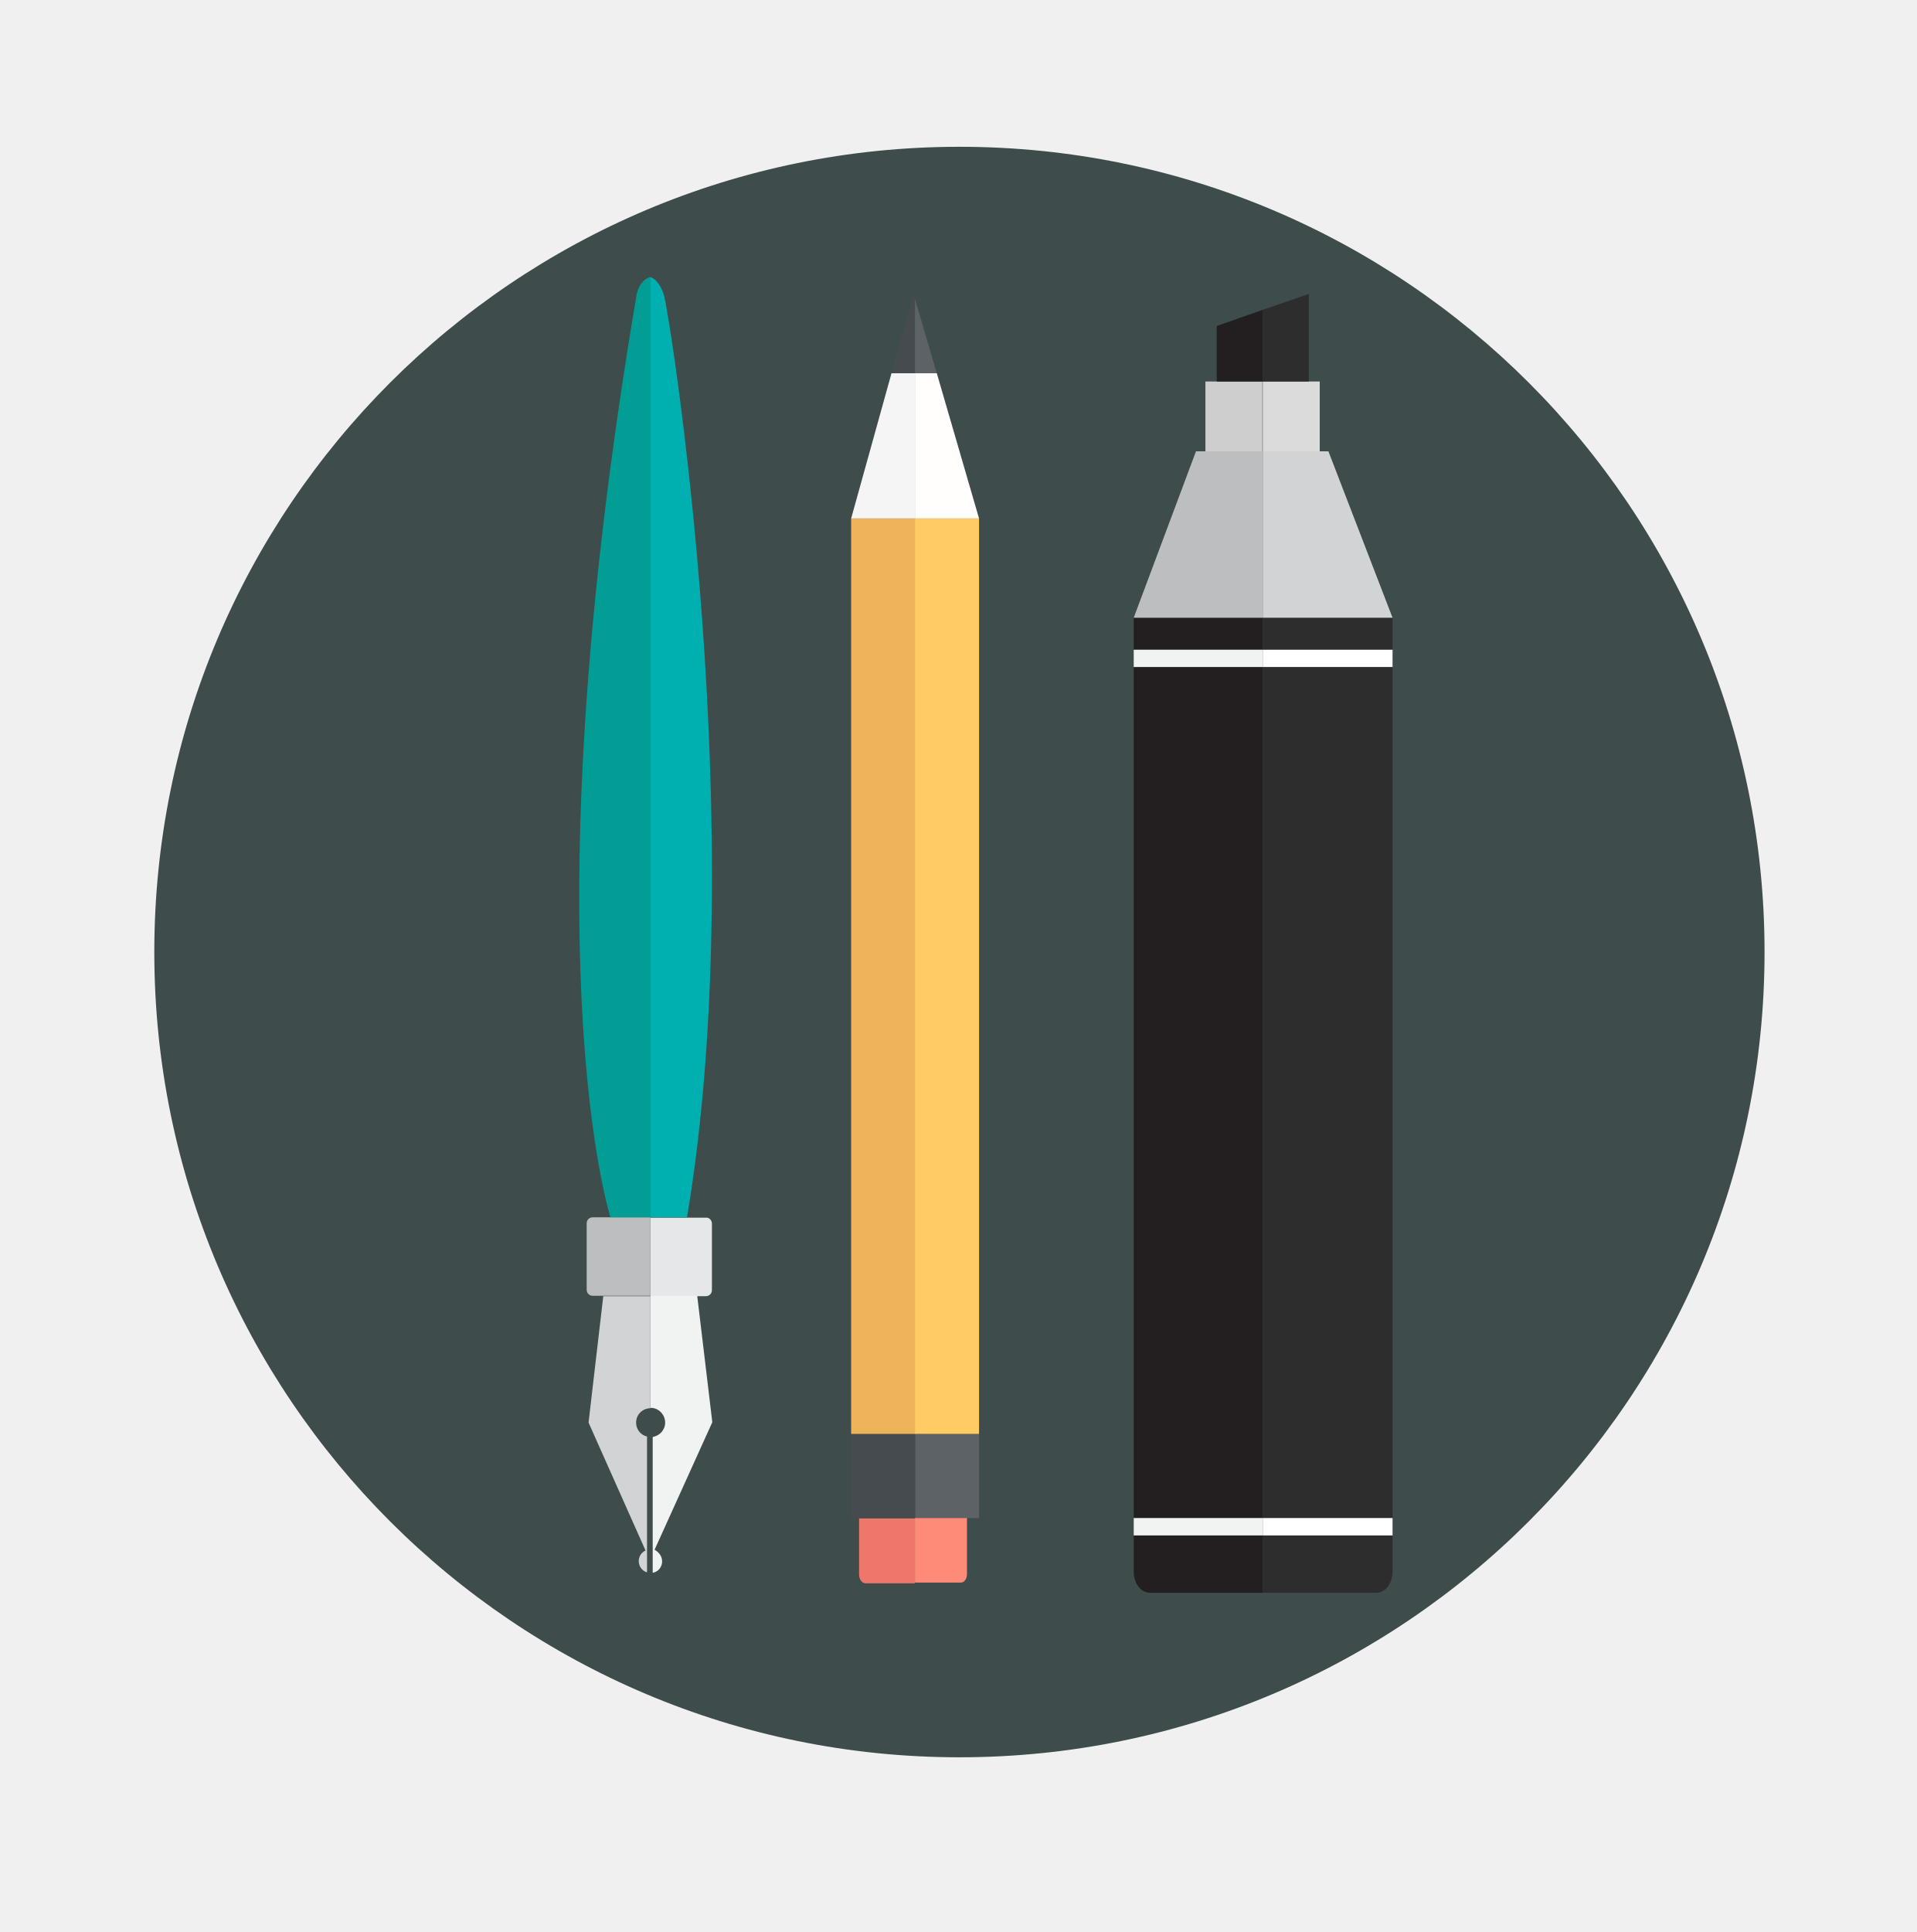
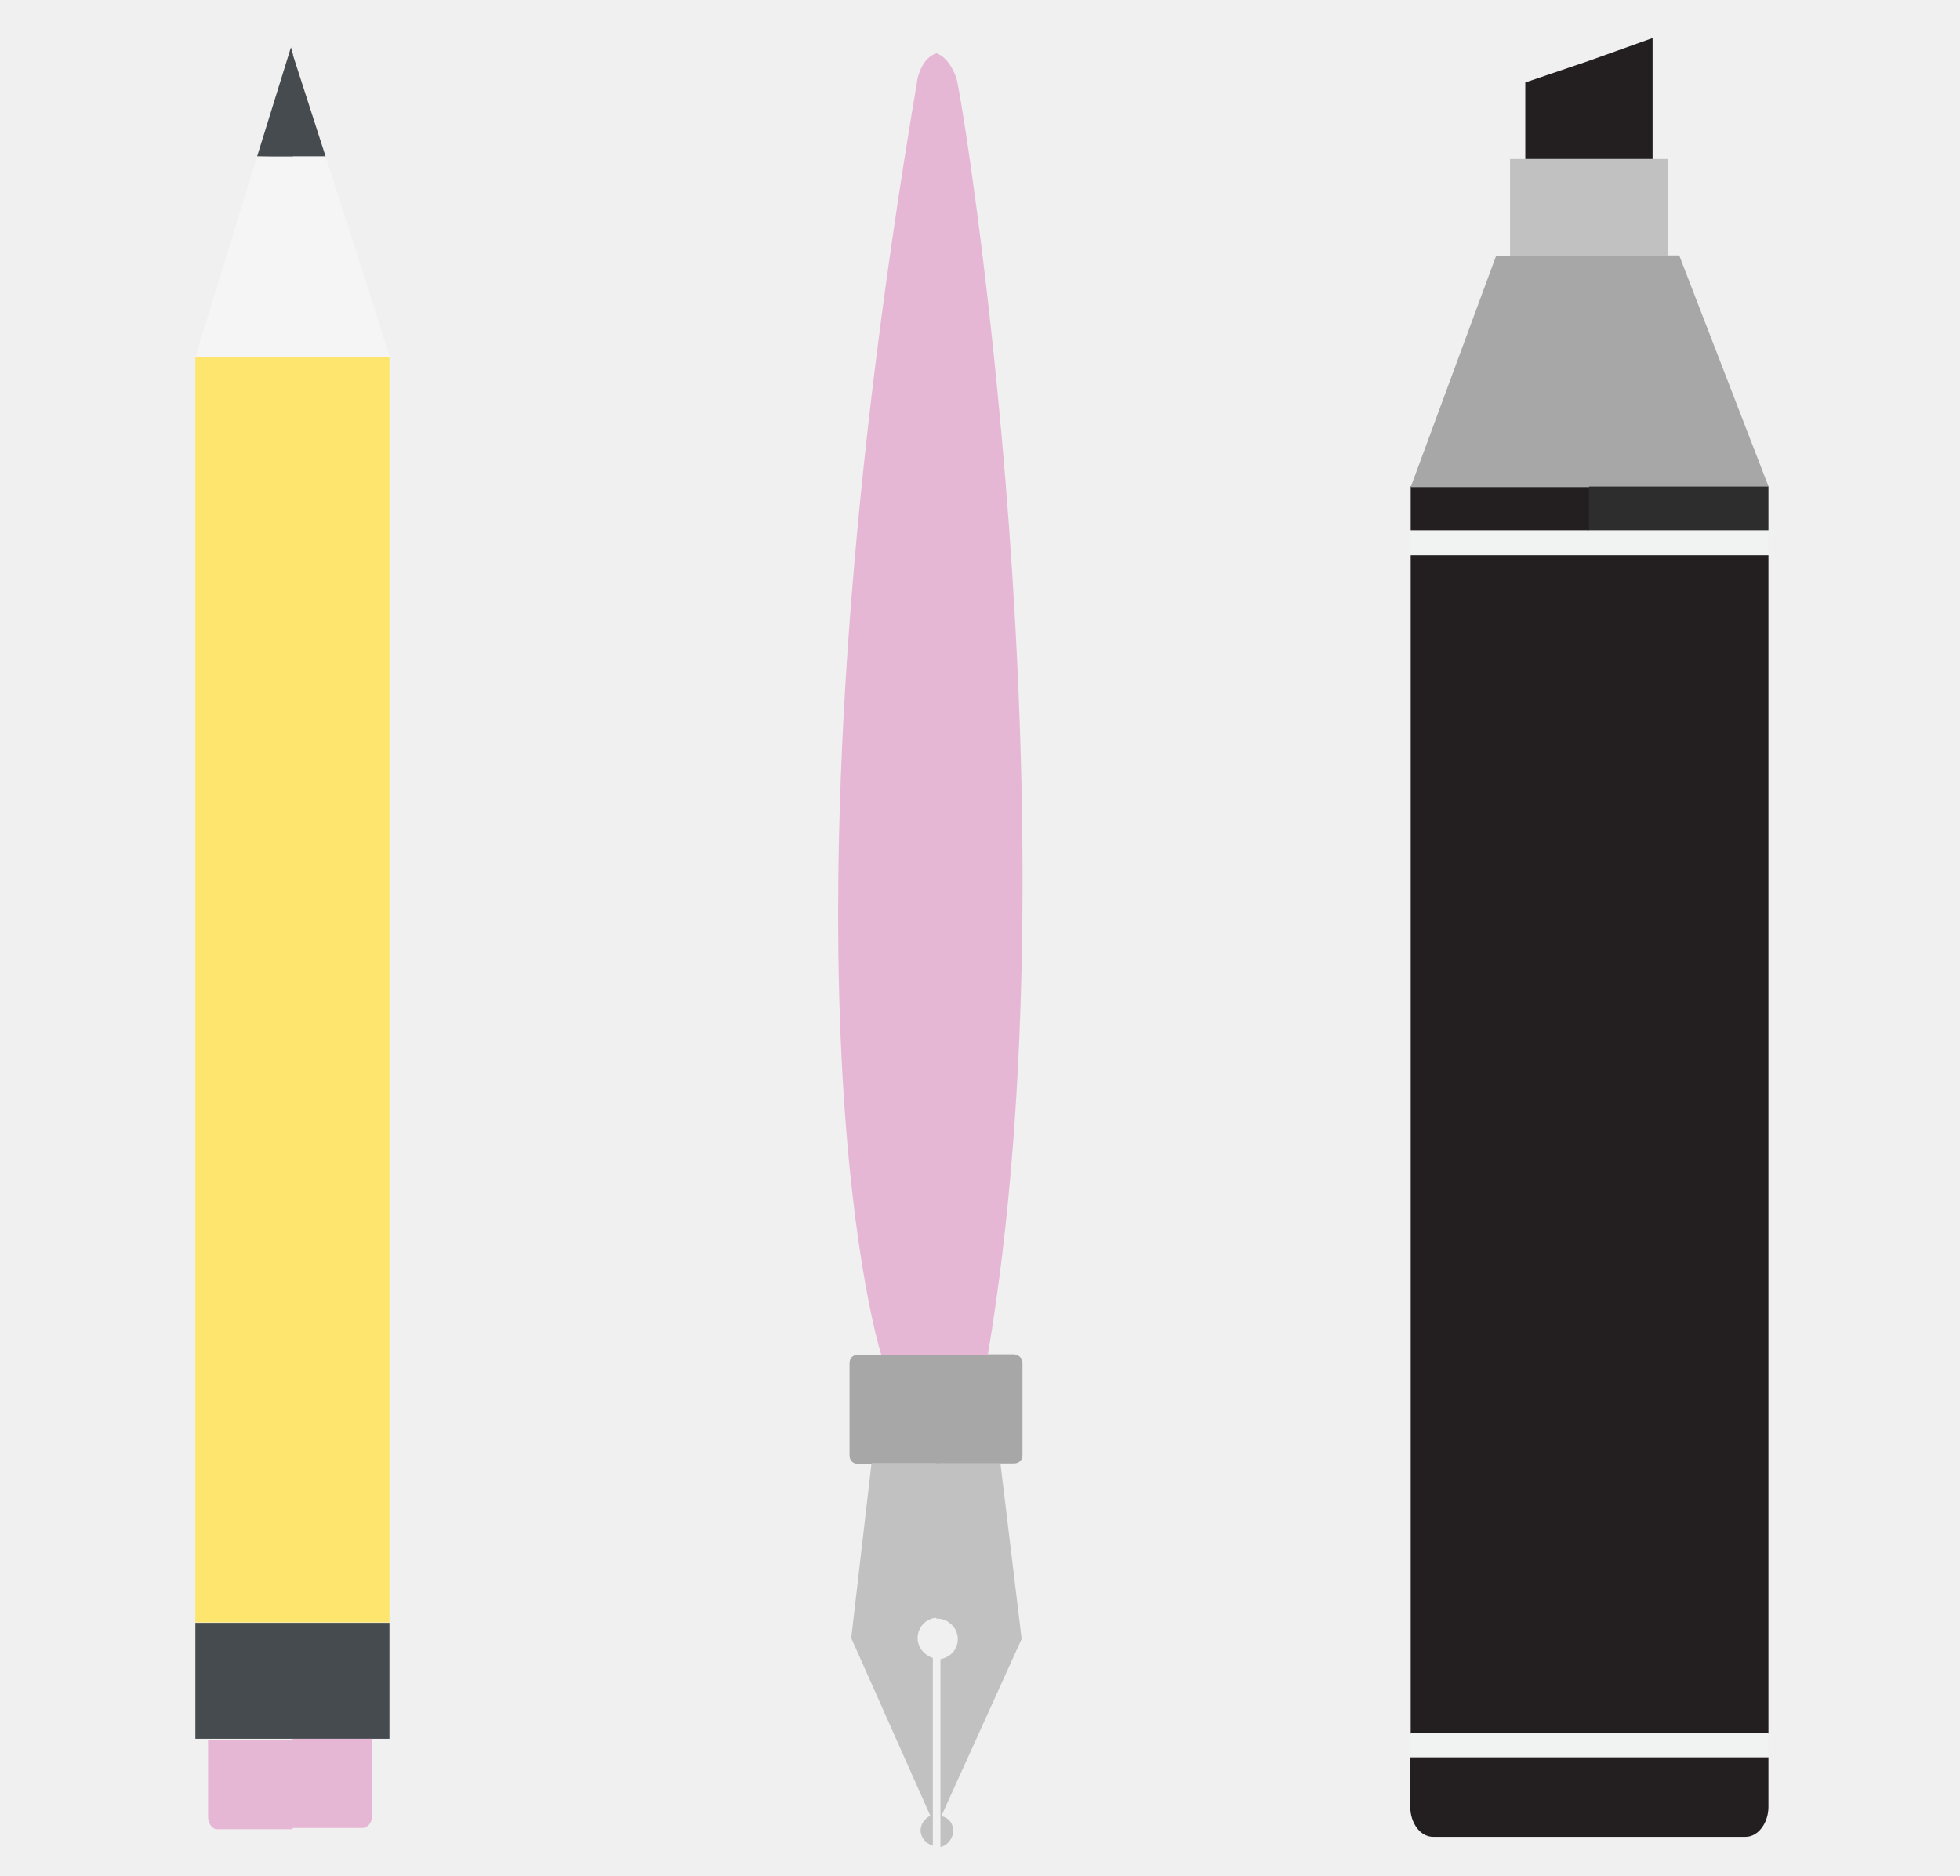
- <svg xmlns="http://www.w3.org/2000/svg" viewBox="0 0 508 512" enable-background="new 0 0 508 512">
-   <circle fill="#3E4C4C" cx="254.3" cy="252.3" r="213.4" />
-   <path fill="#E6E7E8" d="M188.7 324.3v17.6c0 .9-.7 1.6-1.6 1.6h-14.7v-20.8h14.7c.9-.1 1.6.7 1.6 1.6z" />
-   <path fill="#BCBEC0" d="M172.4 322.6v20.8h-15.3c-.9 0-1.6-.7-1.6-1.6v-17.6c0-.9.7-1.6 1.6-1.6h15.3z" />
-   <path fill="#F1F2F2" d="M175.5 413.8c0 1.5-1.1 2.8-2.5 3v-36c1.9-.3 3.3-1.9 3.3-3.8 0-2.1-1.7-3.9-3.8-3.9h-.1v-29.7h12.4l4 33.5-15.3 33.8c1.1.6 2 1.7 2 3.1z" />
-   <path fill="#D1D3D4" d="M168.6 377c0 1.8 1.2 3.3 2.9 3.7v36c-1.3-.4-2.2-1.6-2.2-3 0-1.2.7-2.3 1.8-2.8l-15.1-33.9 3.9-33.5h12.5v29.7c-2.1 0-3.8 1.7-3.8 3.8z" />
-   <path fill="#00B0B0" d="M182.1 322.6h-9.8v-249.2c.4.1 2.5.9 3.7 4.9 1.4 4.4 23.4 141.5 6.1 244.3z" />
-   <path fill="#029E96" d="M172.4 73.4v249.2h-10.6s-22.6-70.2 6.9-244.3c-.1 0 .7-4.1 3.7-4.9z" />
-   <path fill="#5C6266" d="M242.5 380h17v22.3h-17z" />
-   <path fill="#454B4F" d="M225.6 380h17v22.3h-17z" />
-   <path fill="#EFB35B" d="M225.6 137.4h17v242.6h-17z" />
-   <path fill="#FECB65" d="M242.5 137.4h17v242.6h-17z" />
-   <path fill="#EF766A" d="M227.7 417.2v-14.8h14.8v17.2h-13.2c-.9-.1-1.6-1.1-1.6-2.4z" />
-   <path fill="#FD8B77" d="M242.5 419.5v-17.2h13.8v14.8c0 1.3-.7 2.3-1.6 2.3h-12.2z" />
-   <path fill="#FFFEFD" d="M242.5 137.4v-38.5h5.8l11.2 38.5z" />
-   <path fill="#F5F5F5" d="M225.6 137.4l10.7-38.5h6.2v38.5z" />
-   <path fill="#454B4F" d="M236.3 98.9l5.8-21 .4 1.3v19.7z" />
-   <path fill="#5C6266" d="M242.5 98.9v-19.7l5.8 19.7z" />
-   <path fill="#2D2D2D" d="M369.1 406.9v9.6c0 3.1-1.9 5.6-4.3 5.6h-30.1v-15.2h34.4z" />
-   <path fill="#231F20" d="M334.7 406.9v15.2h-29.9c-2.4 0-4.3-2.5-4.3-5.6v-9.6h34.2z" />
-   <path fill="#2D2D2D" d="M334.7 163.7h34.4v8.4h-34.4z" />
-   <path fill="#231F20" d="M300.5 163.7h34.2v8.4h-34.2z" />
-   <path fill="#F1F2F2" d="M300.5 172.2h34.2v4.6h-34.2z" />
-   <path fill="#fff" d="M334.7 172.2h34.4v4.6h-34.4z" />
-   <path fill="#2D2D2D" d="M334.7 176.8h34.4v225.5h-34.4z" />
-   <path fill="#231F20" d="M300.5 176.8h34.2v225.5h-34.2z" />
-   <path fill="#F1F2F2" d="M300.5 402.3h34.2v4.6h-34.2z" />
-   <path fill="#fff" d="M334.7 402.3h34.4v4.6h-34.4z" />
-   <path fill="#BCBEC0" d="M334.7 119.6v44.1h-34.2l16.5-44.1z" />
-   <path fill="#D1D3D4" d="M369.1 163.7h-34.4v-44.1h17.4z" />
-   <path fill="#CECECE" d="M319.5 101.1h15.1v18.5h-15.1z" />
-   <path fill="#DBDBDB" d="M334.7 101.1h15.1v18.5h-15.1z" />
-   <path fill="#2D2D2D" d="M346.9 77.9v23.2h-12.2v-19z" />
-   <path fill="#231F20" d="M334.7 82.1v19h-12.2v-14.7z" />
+ <svg xmlns="http://www.w3.org/2000/svg" version="1.1" id="Layer_1" x="0px" y="0px" viewBox="0 0 463.5 443.5" style="enable-background:new 0 0 463.5 443.5;" xml:space="preserve">
+   <style type="text/css">
+ 	.st0{fill:#454B4F;}
+ 	.st1{fill:#FEE56D;}
+ 	.st2{fill:#E6B7D5;}
+ 	.st3{fill:#F5F5F5;}
+ 	.st4{fill:#A7A7A8;}
+ 	.st5{fill:#C1C1C1;}
+ 	.st6{fill:#00B0B0;}
+ 	.st7{fill:#029E96;}
+ 	.st8{fill:#231F20;}
+ 	.st9{fill:#2D2D2D;}
+ 	.st10{fill:#F1F2F2;}
+ </style>
+   <path class="st0" d="M77,37h-7.7v0.2L60.8,37l8-25.8l0.5,1.7v0.2L77,37z M46.2,383.8h45.9v27.4H46.2L46.2,383.8z" />
+   <path class="st1" d="M46.2,84.5h45.9v299.2H46.2L46.2,84.5z" />
+   <path class="st2" d="M88,411.2v18.2c0,1.7-1.1,2.9-2.3,2.9H69.2v0.3H51.1c-1-0.2-1.9-1.4-1.9-3v-18.2h20v-0.2L88,411.2L88,411.2z" />
+   <path class="st3" d="M92.2,84.4h-46L60.8,37H77L92.2,84.4z M46.2,84.4L46.2,84.4L46.2,84.4z" />
+   <path class="st4" d="M241.8,322.3v21.8c0,1.2-0.8,2-2,2h-18.1v0.1h-18.8c-1.2,0-2-0.8-2-2v-21.8c0-1.2,0.8-2,2-2h18.7v-0.1h18.2  C240.8,320.4,241.8,321.1,241.8,322.3L241.8,322.3z" />
+   <path class="st5" d="M225.4,433c0,1.8-1.4,3.5-3,3.8v-44.4c2.4-0.5,4.1-2.3,4.1-4.8c0-2.6-2.3-4.8-4.8-4.8h-0.3v-0.2  c-2.6,0.2-4.4,2.4-4.4,4.8c0,2.3,1.7,4.1,3.6,4.7v44.4c-1.7-0.5-2.9-2-2.9-3.6s1.1-2.9,2.3-3.5l-18.7-42l4.8-41.4h15.4v0.2h15.1  l5,41.4l-19,41.9C224.4,429.9,225.4,431.2,225.4,433L225.4,433z" />
+   <path class="st6" d="M221.6,12.5" />
+   <path class="st2" d="M233.6,320.4h-25.2c0,0-27.9-86.6,8.6-301.9c0,0,1-4.9,4.5-5.9h0.1c0,0,0.1,0,0.1,0.1c0.8,0.3,3,1.5,4.5,5.9  C227.8,24.1,255.1,193.2,233.6,320.4L233.6,320.4z" />
+   <path class="st7" d="M221.7,12.5c0,0.1-0.1,0-0.1,0H221.7z" />
+   <path class="st8" d="M418.2,415.6v11.7c0,3.8-2.4,7.1-5.4,7.1h-73.9c-3,0-5.4-3.2-5.4-7.1v-11.7H418.2z" />
+   <path class="st9" d="M418.2,115v10.4h-42.5V115H418.2z" />
+   <path class="st8" d="M375.8,115v10.4h-42.2V115H375.8z" />
+   <path class="st10" d="M333.6,125.6h84.6v5.6h-84.6V125.6z" />
+   <path class="st8" d="M333.6,131.3h84.6V410h-84.6V131.3z" />
+   <path class="st10" d="M333.6,409.8h84.6v5.6h-84.6V409.8z" />
+   <path class="st4" d="M418.2,115h-42.4v0.2h-42.2l20.2-54.7h21.9v-0.1h21.4L418.2,115z" />
+   <path class="st5" d="M357.1,37.6h37.3v22.9h-37.3V37.6z" />
+   <path class="st8" d="M390.8,9v28.6h-30.1V19.5l15-5.1L390.8,9z" />
</svg>
